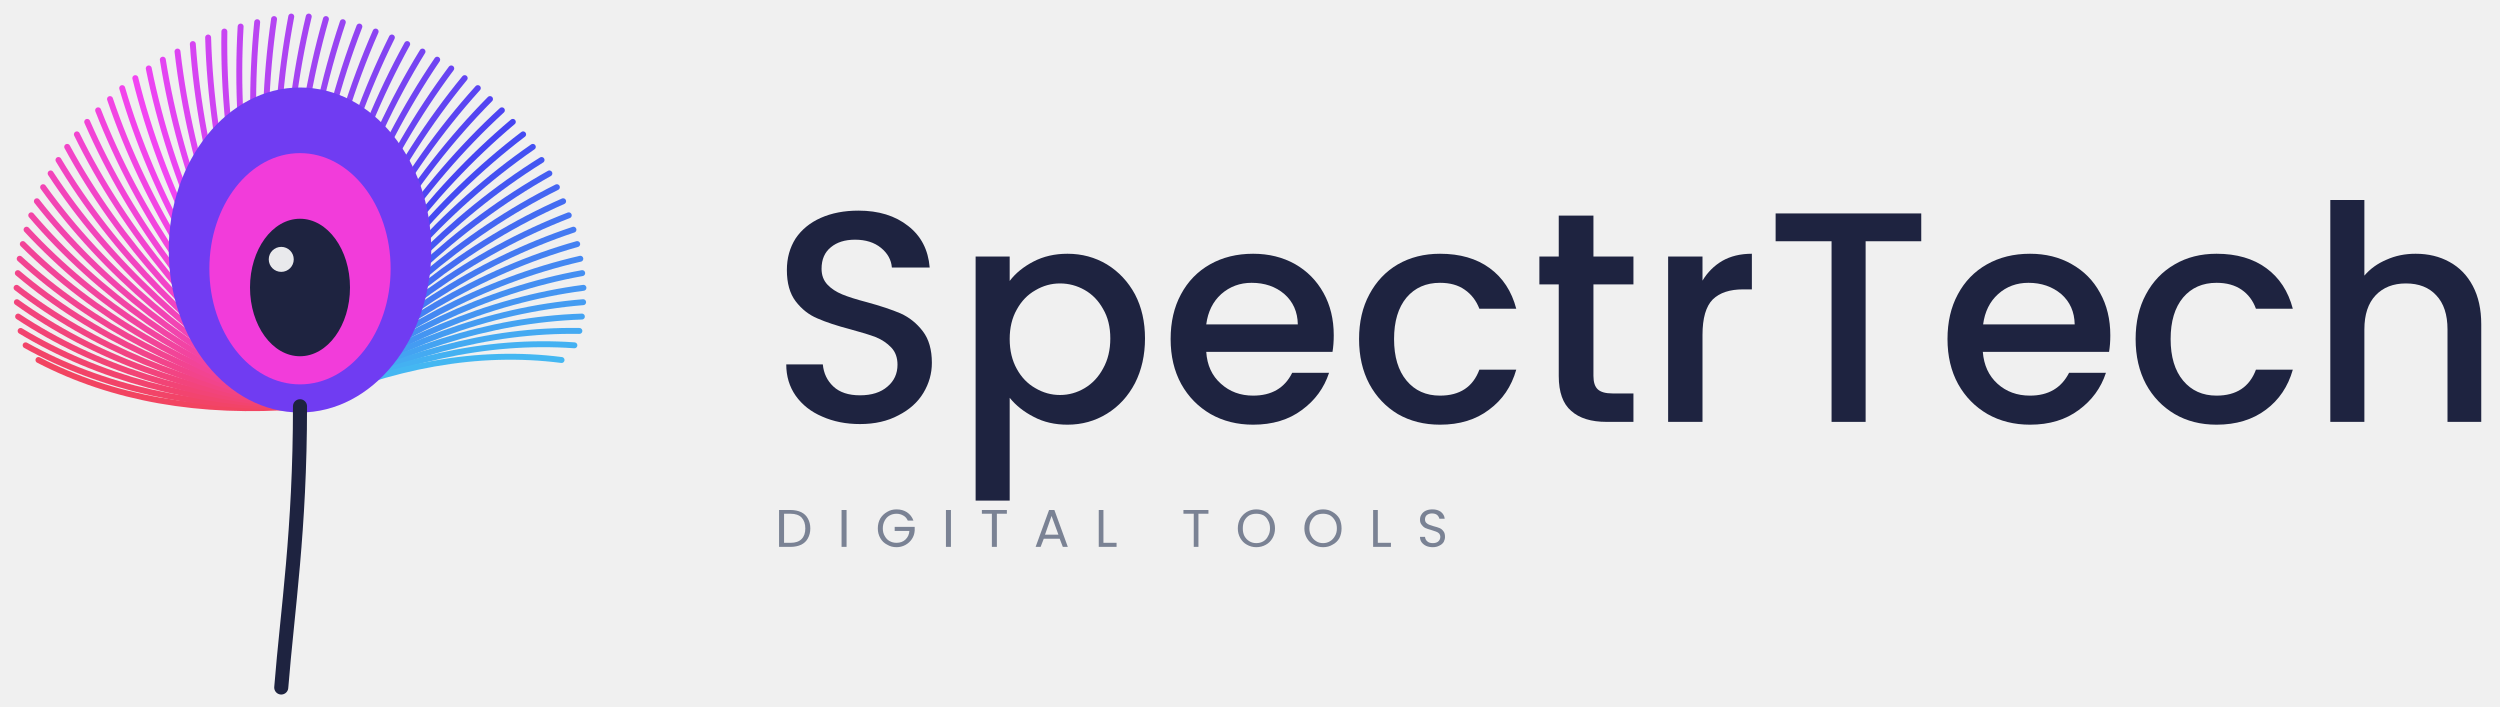
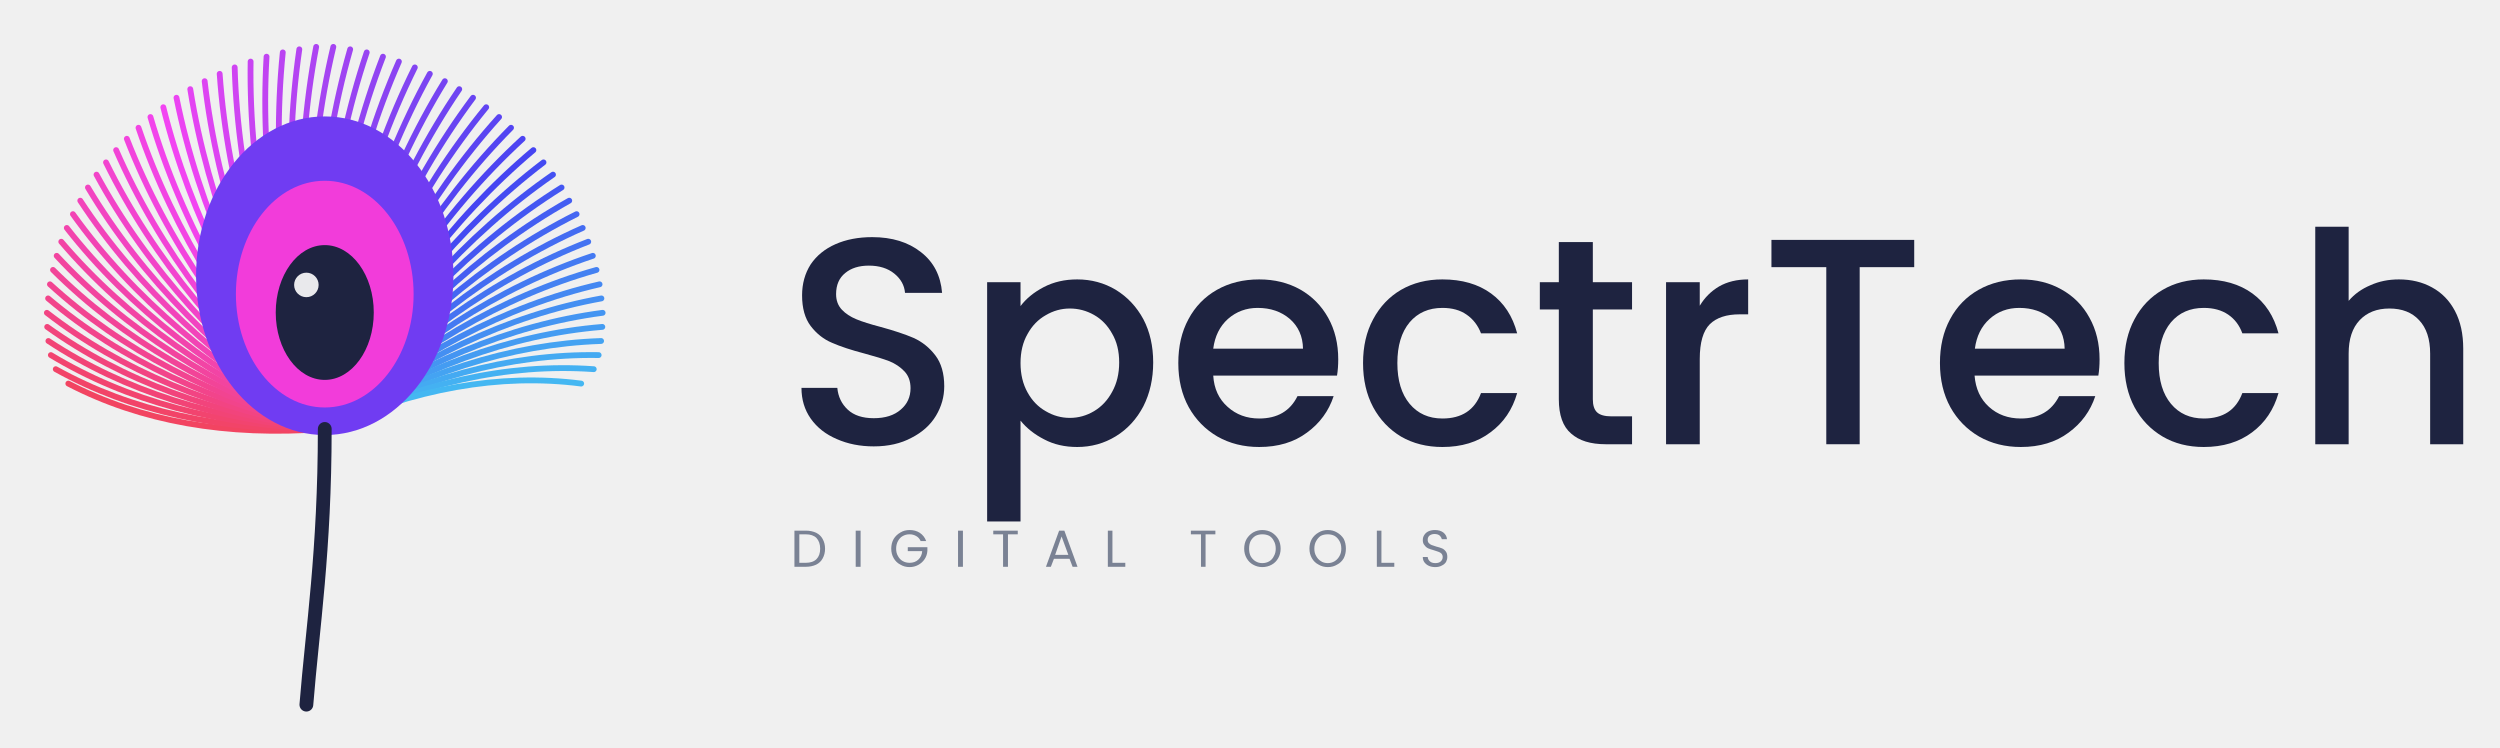
- <svg xmlns="http://www.w3.org/2000/svg" viewBox="34 40 800 226" width="800" height="226">
+ <svg xmlns="http://www.w3.org/2000/svg" viewBox="24 30 816 244" width="816" height="244">
  <g transform="translate(20,20)">
    <g fill="none" stroke-width="1.9" stroke-linecap="round" opacity="0.95">
      <path d="M110 150 Q61.9 153.7 26.3 135.2" stroke="#f23c5a" />
      <path d="M110 150 Q59.1 151 22.2 130.5" stroke="#f23c62" />
      <path d="M110 150 Q57.7 148.3 20.6 125.9" stroke="#f23c69" />
      <path d="M110 150 Q56.7 145.7 19.8 121.3" stroke="#f23c70" />
      <path d="M110 150 Q56 143 19.4 116.7" stroke="#f23c77" />
      <path d="M110 150 Q55.5 140.2 19.3 112.1" stroke="#f23c7e" />
      <path d="M110 150 Q55.2 137.4 19.7 107.4" stroke="#f23c86" />
      <path d="M110 150 Q55.1 134.6 20.3 102.8" stroke="#f23c8d" />
      <path d="M110 150 Q55.1 131.8 21.3 98.1" stroke="#f23c94" />
      <path d="M110 150 Q55.4 129 22.5 93.5" stroke="#f23c9b" />
      <path d="M110 150 Q55.8 126.2 24 88.9" stroke="#f23ca2" />
      <path d="M110 150 Q56.3 123.4 25.8 84.4" stroke="#f23caa" />
      <path d="M110 150 Q57 120.6 27.8 79.9" stroke="#f23cb1" />
      <path d="M110 150 Q57.9 117.8 30.2 75.5" stroke="#f23cb8" />
      <path d="M110 150 Q58.9 115.1 32.7 71.2" stroke="#f23cbf" />
      <path d="M110 150 Q60.1 112.4 35.5 67" stroke="#f23cc6" />
      <path d="M110 150 Q61.5 109.7 38.6 63" stroke="#f23cce" />
      <path d="M110 150 Q62.9 107.2 41.9 59" stroke="#f23cd5" />
      <path d="M110 150 Q64.6 104.7 45.4 55.3" stroke="#f23cdc" />
      <path d="M110 150 Q66.3 102.2 49.2 51.7" stroke="#f23ce3" />
      <path d="M110 150 Q68.2 99.9 53.1 48.2" stroke="#f23ceb" />
      <path d="M110 150 Q70.3 97.6 57.3 45" stroke="#f23cf2" />
      <path d="M110 150 Q72.4 95.5 61.6 41.9" stroke="#eb3cf2" />
      <path d="M110 150 Q74.7 93.4 66.1 39.1" stroke="#e33cf2" />
      <path d="M110 150 Q77.1 91.5 70.8 36.5" stroke="#dc3cf2" />
      <path d="M110 150 Q79.6 89.7 75.7 34.1" stroke="#d53cf2" />
      <path d="M110 150 Q82.2 88 80.6 32" stroke="#ce3cf2" />
      <path d="M110 150 Q84.9 86.4 85.8 30.1" stroke="#c63cf2" />
      <path d="M110 150 Q87.7 85 91 28.5" stroke="#bf3cf2" />
      <path d="M110 150 Q90.6 83.8 96.3 27.1" stroke="#b83cf2" />
      <path d="M110 150 Q93.5 82.6 101.7 26.1" stroke="#b13cf2" />
      <path d="M110 150 Q96.5 81.7 107.2 25.3" stroke="#aa3cf2" />
      <path d="M110 150 Q99.5 81.1 112.8 25.3" stroke="#a23cf2" />
      <path d="M110 150 Q102.6 81 118.3 26.1" stroke="#9b3cf2" />
      <path d="M110 150 Q105.6 81.1 123.7 27.1" stroke="#943cf2" />
      <path d="M110 150 Q108.6 81.3 129 28.5" stroke="#8d3cf2" />
      <path d="M110 150 Q111.6 81.7 134.2 30.1" stroke="#863cf2" />
      <path d="M110 150 Q114.5 82.2 139.4 32" stroke="#7e3cf2" />
      <path d="M110 150 Q117.4 82.9 144.3 34.1" stroke="#773cf2" />
      <path d="M110 150 Q120.2 83.7 149.2 36.5" stroke="#703cf2" />
      <path d="M110 150 Q123 84.6 153.9 39.1" stroke="#693cf2" />
      <path d="M110 150 Q125.7 85.7 158.4 41.9" stroke="#623cf2" />
      <path d="M110 150 Q128.3 86.9 162.7 45" stroke="#5a3cf2" />
      <path d="M110 150 Q130.8 88.2 166.9 48.2" stroke="#533cf2" />
      <path d="M110 150 Q133.3 89.6 170.8 51.7" stroke="#4c3cf2" />
      <path d="M110 150 Q135.6 91.1 174.6 55.3" stroke="#453cf2" />
      <path d="M110 150 Q137.9 92.8 178.1 59" stroke="#3e3cf2" />
      <path d="M110 150 Q140 94.5 181.4 63" stroke="#3c42f2" />
      <path d="M110 150 Q142 96.4 184.5 67" stroke="#3c49f2" />
      <path d="M110 150 Q143.9 98.3 187.3 71.2" stroke="#3c50f2" />
      <path d="M110 150 Q145.7 100.3 189.8 75.5" stroke="#3c57f2" />
      <path d="M110 150 Q147.4 102.3 192.2 79.9" stroke="#3c5ff2" />
      <path d="M110 150 Q148.9 104.4 194.2 84.4" stroke="#3c66f2" />
      <path d="M110 150 Q150.3 106.6 196 88.9" stroke="#3c6df2" />
      <path d="M110 150 Q151.6 108.8 197.5 93.5" stroke="#3c74f2" />
      <path d="M110 150 Q152.7 111.1 198.7 98.1" stroke="#3c7cf2" />
      <path d="M110 150 Q153.7 113.4 199.7 102.8" stroke="#3c83f2" />
      <path d="M110 150 Q154.6 115.7 200.3 107.4" stroke="#3c8af2" />
      <path d="M110 150 Q155.2 118.1 200.7 112.1" stroke="#3c91f2" />
      <path d="M110 150 Q155.7 120.4 200.6 116.7" stroke="#3c98f2" />
      <path d="M110 150 Q156 122.8 200.2 121.3" stroke="#3ca0f2" />
      <path d="M110 150 Q156 125.2 199.4 125.9" stroke="#3ca7f2" />
      <path d="M110 150 Q155.7 127.5 197.8 130.5" stroke="#3caef2" />
      <path d="M110 150 Q154 130.1 193.7 135.2" stroke="#3cb5f2" />
    </g>
    <ellipse cx="110" cy="100" rx="42" ry="52" fill="#703cf2" />
    <ellipse cx="110" cy="106" rx="29" ry="37" fill="#f23cda" />
    <ellipse cx="110" cy="112" rx="16" ry="22" fill="#1e2340" />
    <circle cx="104" cy="103" r="4" fill="#ffffff" opacity="0.9" />
    <path d="M110 150 C110 190 106 215 104 240" stroke="#1e2340" stroke-width="4.5" stroke-linecap="round" />
  </g>
  <g transform="translate(280,175)">
    <path d="M5.6 -18.4H17.3Q17.7 -14.1 20.7 -11.3Q23.7 -8.5 29.2 -8.5Q34.8 -8.5 38 -11.3Q41.2 -14 41.2 -18.3Q41.2 -21.7 39.2 -23.8Q37.2 -25.9 34.3 -27.1Q31.4 -28.2 26.2 -29.6Q19.7 -31.3 15.6 -33.1Q11.5 -34.8 8.6 -38.6Q5.8 -42.3 5.8 -48.6Q5.8 -54.3 8.6 -58.7Q11.5 -63 16.7 -65.3Q21.9 -67.6 28.7 -67.6Q38.4 -67.6 44.6 -62.7Q50.8 -57.9 51.5 -49.4H39.4Q39.1 -53.1 35.9 -55.7Q32.7 -58.3 27.6 -58.3Q22.8 -58.3 19.9 -55.9Q16.9 -53.5 16.9 -49Q16.9 -45.9 18.8 -43.9Q20.6 -42 23.5 -40.8Q26.4 -39.6 31.4 -38.3Q38 -36.5 42.2 -34.7Q46.4 -32.8 49.3 -29Q52.2 -25.2 52.2 -18.9Q52.2 -13.8 49.5 -9.3Q46.8 -4.8 41.5 -2.1Q36.3 0.7 29.2 0.7Q22.5 0.7 17.1 -1.7Q11.7 -4 8.6 -8.4Q5.6 -12.7 5.6 -18.4Z" fill="#1e2340" />
    <path d="M95.6 -53.8Q102.5 -53.8 108.2 -50.4Q113.9 -46.9 117.2 -40.8Q120.4 -34.7 120.4 -26.7Q120.4 -18.7 117.2 -12.4Q113.9 -6.1 108.2 -2.6Q102.5 0.9 95.6 0.9Q89.5 0.9 84.8 -1.6Q80.1 -4 77.1 -7.7V25.2H66.2V-52.9H77.1V-45.1Q79.9 -48.8 84.7 -51.3Q89.5 -53.8 95.6 -53.8ZM93.2 -44.3Q89 -44.3 85.3 -42.1Q81.6 -40 79.4 -36Q77.1 -32 77.1 -26.5Q77.1 -21 79.4 -16.9Q81.6 -12.9 85.3 -10.8Q89 -8.6 93.2 -8.6Q97.4 -8.6 101.1 -10.8Q104.8 -13 107 -17.1Q109.3 -21.2 109.3 -26.7Q109.3 -32.2 107 -36.1Q104.8 -40.1 101.1 -42.2Q97.4 -44.3 93.2 -44.3Z" fill="#1e2340" />
    <path d="M180.4 -22.4H140Q140.4 -16 144.7 -12.2Q148.9 -8.4 155 -8.4Q163.9 -8.4 167.5 -15.7H179.3Q176.9 -8.4 170.6 -3.8Q164.3 0.9 155 0.9Q147.4 0.9 141.4 -2.5Q135.4 -6 132 -12.1Q128.6 -18.3 128.6 -26.5Q128.6 -34.7 131.9 -40.8Q135.2 -47 141.2 -50.4Q147.2 -53.8 155 -53.8Q162.5 -53.8 168.4 -50.5Q174.2 -47.2 177.5 -41.3Q180.8 -35.4 180.8 -27.7Q180.8 -24.8 180.4 -22.4ZM169.3 -31.2Q169.2 -37.2 165 -40.9Q160.8 -44.5 154.5 -44.5Q148.9 -44.5 144.8 -40.9Q140.8 -37.3 140 -31.2Z" fill="#1e2340" />
    <path d="M214.8 -53.8Q224.4 -53.8 230.7 -49.2Q237 -44.6 239.2 -36.2H227.4Q225.9 -40.1 222.7 -42.3Q219.6 -44.5 214.8 -44.5Q208.1 -44.5 204.1 -39.8Q200.1 -35 200.1 -26.5Q200.1 -18 204.1 -13.2Q208.1 -8.4 214.8 -8.4Q224.3 -8.4 227.4 -16.7H239.2Q236.9 -8.6 230.5 -3.9Q224.2 0.9 214.8 0.9Q207.2 0.9 201.3 -2.5Q195.5 -6 192.2 -12.1Q188.9 -18.3 188.9 -26.5Q188.9 -34.7 192.2 -40.8Q195.5 -47 201.3 -50.4Q207.2 -53.8 214.8 -53.8Z" fill="#1e2340" />
    <path d="M263.9 -44V-14.7Q263.9 -11.7 265.3 -10.4Q266.7 -9.1 270 -9.1H276.7V0H268.1Q260.7 0 256.8 -3.5Q252.8 -6.9 252.8 -14.7V-44H246.6V-52.9H252.8V-66H263.9V-52.9H276.7V-44Z" fill="#1e2340" />
    <path d="M314.6 -53.8V-42.4H311.8Q305.4 -42.4 302.1 -39.2Q298.8 -35.9 298.8 -27.8V0H287.8V-52.9H298.8V-45.2Q301.2 -49.2 305.1 -51.5Q309.1 -53.8 314.6 -53.8Z" fill="#1e2340" />
    <path d="M368.8 -66.7V-57.8H351V0H340.1V-57.8H322.2V-66.7Z" fill="#1e2340" />
    <path d="M428.9 -22.4H388.5Q389 -16 393.2 -12.2Q397.4 -8.4 403.6 -8.4Q412.4 -8.4 416.1 -15.7H427.9Q425.5 -8.4 419.2 -3.8Q412.9 0.9 403.6 0.9Q396 0.9 390 -2.5Q384 -6 380.6 -12.1Q377.2 -18.3 377.2 -26.5Q377.2 -34.7 380.5 -40.8Q383.8 -47 389.8 -50.4Q395.8 -53.8 403.6 -53.8Q411.1 -53.8 416.9 -50.5Q422.8 -47.2 426 -41.3Q429.3 -35.4 429.3 -27.7Q429.3 -24.8 428.9 -22.4ZM417.9 -31.2Q417.8 -37.2 413.6 -40.9Q409.3 -44.5 403.1 -44.5Q397.4 -44.5 393.4 -40.9Q389.4 -37.3 388.6 -31.2Z" fill="#1e2340" />
    <path d="M463.3 -53.8Q472.9 -53.8 479.2 -49.2Q485.5 -44.6 487.7 -36.2H475.9Q474.5 -40.1 471.3 -42.3Q468.1 -44.5 463.3 -44.5Q456.6 -44.5 452.6 -39.8Q448.6 -35 448.6 -26.5Q448.6 -18 452.6 -13.2Q456.6 -8.4 463.3 -8.4Q472.8 -8.4 475.9 -16.7H487.7Q485.4 -8.6 479.1 -3.9Q472.7 0.9 463.3 0.9Q455.7 0.9 449.9 -2.5Q444 -6 440.7 -12.1Q437.4 -18.3 437.4 -26.5Q437.4 -34.7 440.7 -40.8Q444 -47 449.9 -50.4Q455.7 -53.8 463.3 -53.8Z" fill="#1e2340" />
    <path d="M548 -31.2V0H537.2V-29.6Q537.2 -36.7 533.6 -40.5Q530.1 -44.3 523.9 -44.3Q517.8 -44.3 514.2 -40.5Q510.6 -36.7 510.6 -29.6V0H499.7V-71H510.6V-46.8Q513.4 -50.1 517.7 -51.9Q521.9 -53.8 527 -53.8Q533.1 -53.8 537.8 -51.2Q542.6 -48.6 545.3 -43.5Q548 -38.4 548 -31.2Z" fill="#1e2340" />
  </g>
  <path fill="#7a8294" d="M293.3 209.1Q293.3 210.9 292.5 212.3Q291.8 213.6 290.4 214.3Q288.9 215 287 215H283.3V203.2H287Q288.9 203.2 290.4 203.9Q291.8 204.6 292.5 205.9Q293.3 207.3 293.3 209.1ZM291.7 209.1Q291.7 206.9 290.5 205.6Q289.3 204.4 287 204.4H284.9V213.7H287Q289.3 213.7 290.5 212.5Q291.7 211.3 291.7 209.1ZM304.9 203.2V215H303.3V203.2ZM324.5 206.6Q324 205.5 323.1 205Q322.1 204.4 320.9 204.4Q319.6 204.4 318.6 205Q317.7 205.5 317.1 206.6Q316.5 207.7 316.5 209.1Q316.5 210.5 317.1 211.5Q317.7 212.6 318.6 213.1Q319.6 213.7 320.9 213.7Q322.6 213.7 323.7 212.7Q324.9 211.6 325 209.9H320.3V208.6H326.7V209.8Q326.6 211.3 325.8 212.5Q325 213.7 323.7 214.4Q322.4 215.1 320.9 215.1Q319.2 215.1 317.9 214.3Q316.5 213.6 315.7 212.2Q314.9 210.8 314.9 209.1Q314.9 207.3 315.7 205.9Q316.5 204.6 317.9 203.8Q319.2 203 320.9 203Q322.8 203 324.2 203.9Q325.7 204.9 326.3 206.6ZM338.3 203.2V215H336.7V203.2ZM356.2 203.2V204.4H353V215H351.4V204.4H348.2V203.2ZM373.1 212.4H368L367 215H365.4L369.7 203.2H371.4L375.7 215H374.1ZM372.7 211.1 370.5 205.1 368.4 211.1ZM387.1 213.7H391.3V215H385.6V203.2H387.1ZM420.7 203.2V204.4H417.5V215H416V204.4H412.7V203.2ZM430.1 209.1Q430.1 207.3 430.9 205.9Q431.7 204.6 433 203.8Q434.4 203 436 203Q437.7 203 439.1 203.8Q440.4 204.6 441.2 205.9Q442 207.3 442 209.1Q442 210.8 441.2 212.2Q440.4 213.6 439.1 214.3Q437.7 215.1 436 215.1Q434.4 215.1 433 214.3Q431.7 213.6 430.9 212.2Q430.1 210.8 430.1 209.1ZM440.4 209.1Q440.4 207.6 439.8 206.6Q439.3 205.5 438.3 204.9Q437.3 204.4 436 204.4Q434.8 204.4 433.8 204.9Q432.8 205.5 432.2 206.6Q431.7 207.6 431.7 209.1Q431.7 210.5 432.2 211.5Q432.8 212.6 433.8 213.2Q434.8 213.8 436 213.8Q437.3 213.8 438.3 213.2Q439.3 212.6 439.8 211.5Q440.4 210.5 440.4 209.1ZM451.4 209.1Q451.4 207.3 452.2 205.9Q453 204.6 454.4 203.8Q455.7 203 457.4 203Q459.1 203 460.4 203.8Q461.8 204.6 462.6 205.9Q463.3 207.3 463.3 209.1Q463.3 210.8 462.6 212.2Q461.8 213.6 460.4 214.3Q459.1 215.1 457.4 215.1Q455.7 215.1 454.4 214.3Q453 213.6 452.2 212.2Q451.4 210.8 451.4 209.1ZM461.8 209.1Q461.8 207.6 461.2 206.6Q460.6 205.5 459.6 204.9Q458.6 204.4 457.4 204.4Q456.1 204.4 455.1 204.9Q454.2 205.5 453.6 206.6Q453 207.6 453 209.1Q453 210.5 453.6 211.5Q454.2 212.6 455.2 213.2Q456.1 213.8 457.4 213.8Q458.6 213.8 459.6 213.2Q460.6 212.6 461.2 211.5Q461.8 210.5 461.8 209.1ZM474.9 213.7H479.1V215H473.4V203.2H474.9ZM488.4 211.8H490Q490.1 212.7 490.7 213.2Q491.3 213.8 492.5 213.8Q493.6 213.8 494.2 213.3Q494.9 212.7 494.9 211.8Q494.9 211.2 494.5 210.7Q494.1 210.3 493.5 210.1Q493 209.9 492 209.6Q490.9 209.3 490.2 209Q489.5 208.7 489 208Q488.4 207.4 488.4 206.3Q488.4 205.3 488.9 204.6Q489.4 203.8 490.3 203.4Q491.2 203 492.4 203Q494 203 495.1 203.8Q496.2 204.7 496.3 206H494.6Q494.5 205.4 493.9 204.8Q493.3 204.3 492.2 204.3Q491.3 204.3 490.6 204.8Q490 205.3 490 206.2Q490 206.9 490.4 207.3Q490.8 207.7 491.3 207.9Q491.8 208.1 492.8 208.4Q494 208.7 494.7 209Q495.4 209.3 495.9 210Q496.4 210.6 496.4 211.8Q496.4 212.6 496 213.4Q495.5 214.2 494.6 214.6Q493.7 215.1 492.5 215.1Q491.3 215.1 490.4 214.7Q489.5 214.3 488.9 213.5Q488.4 212.8 488.4 211.8Z" />
</svg>
